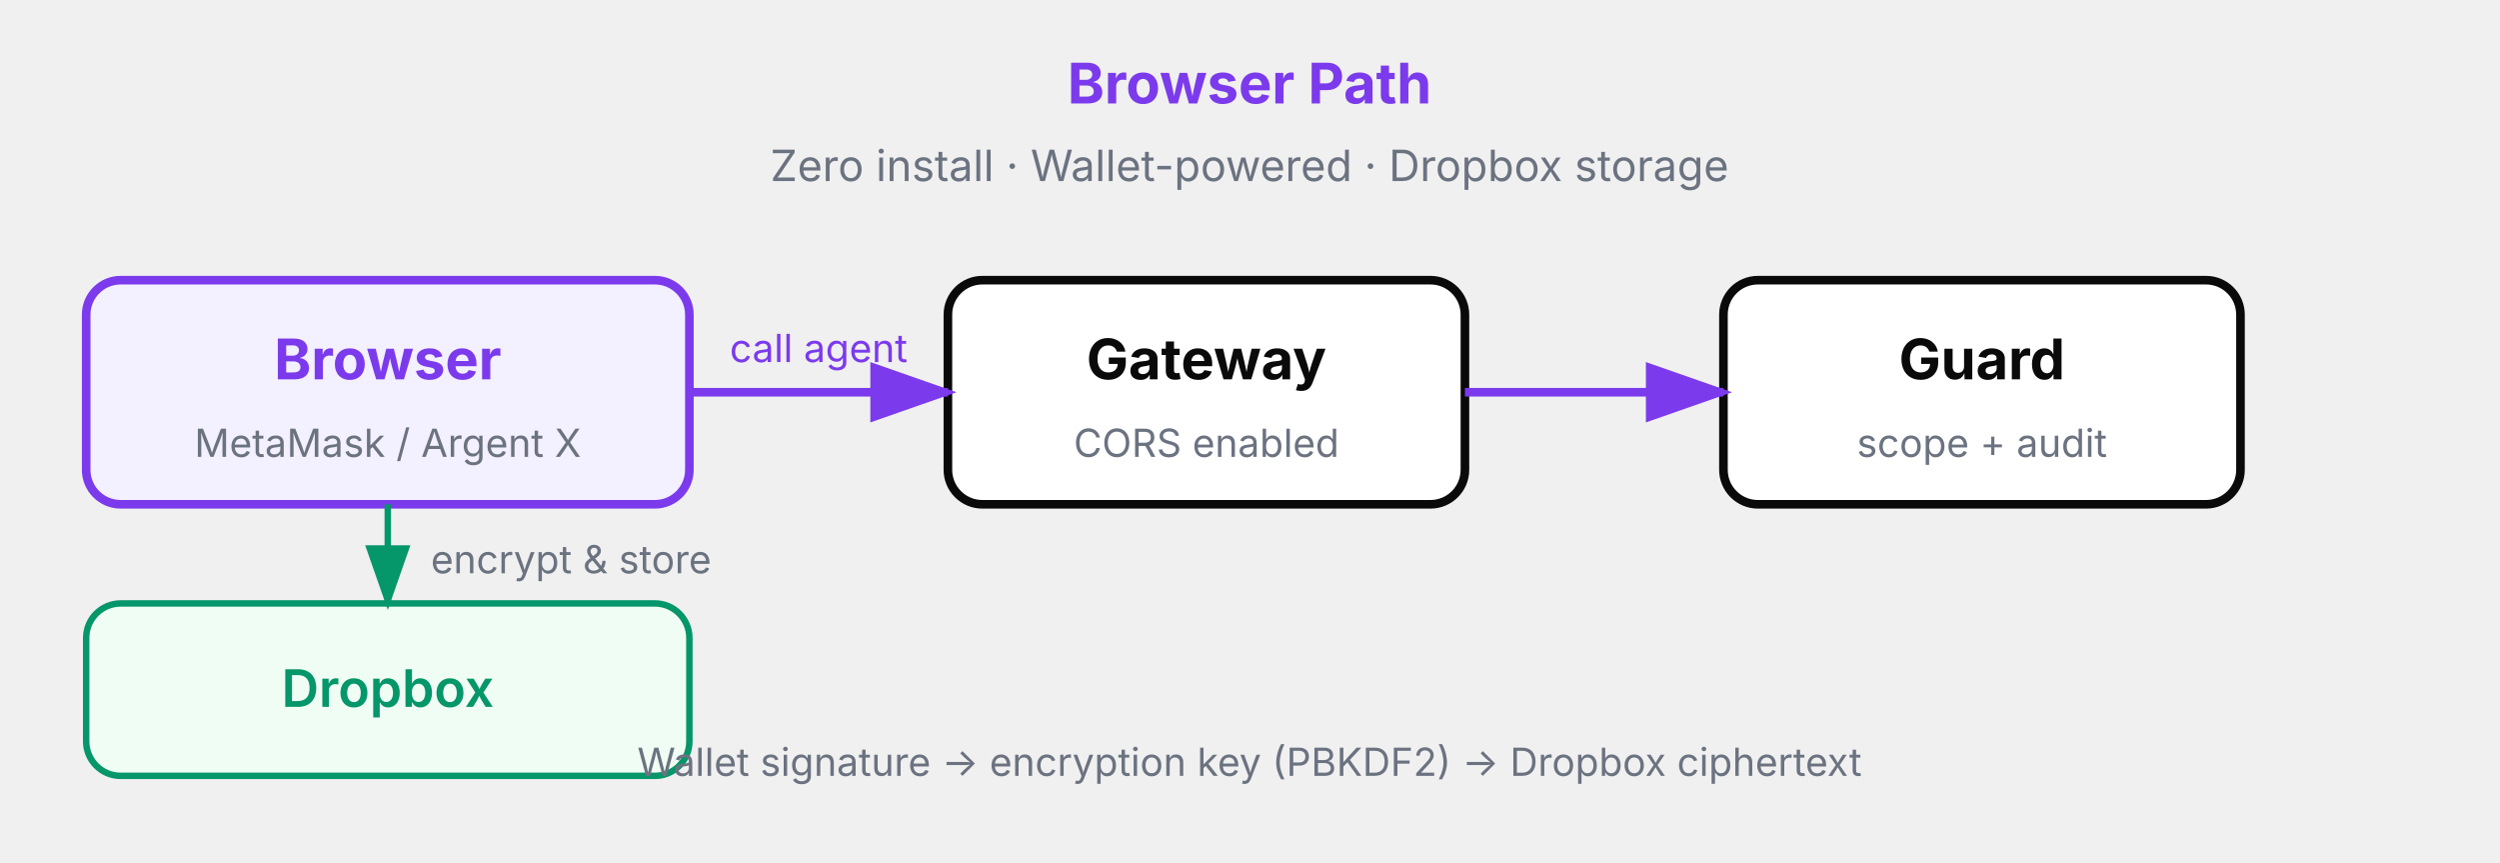
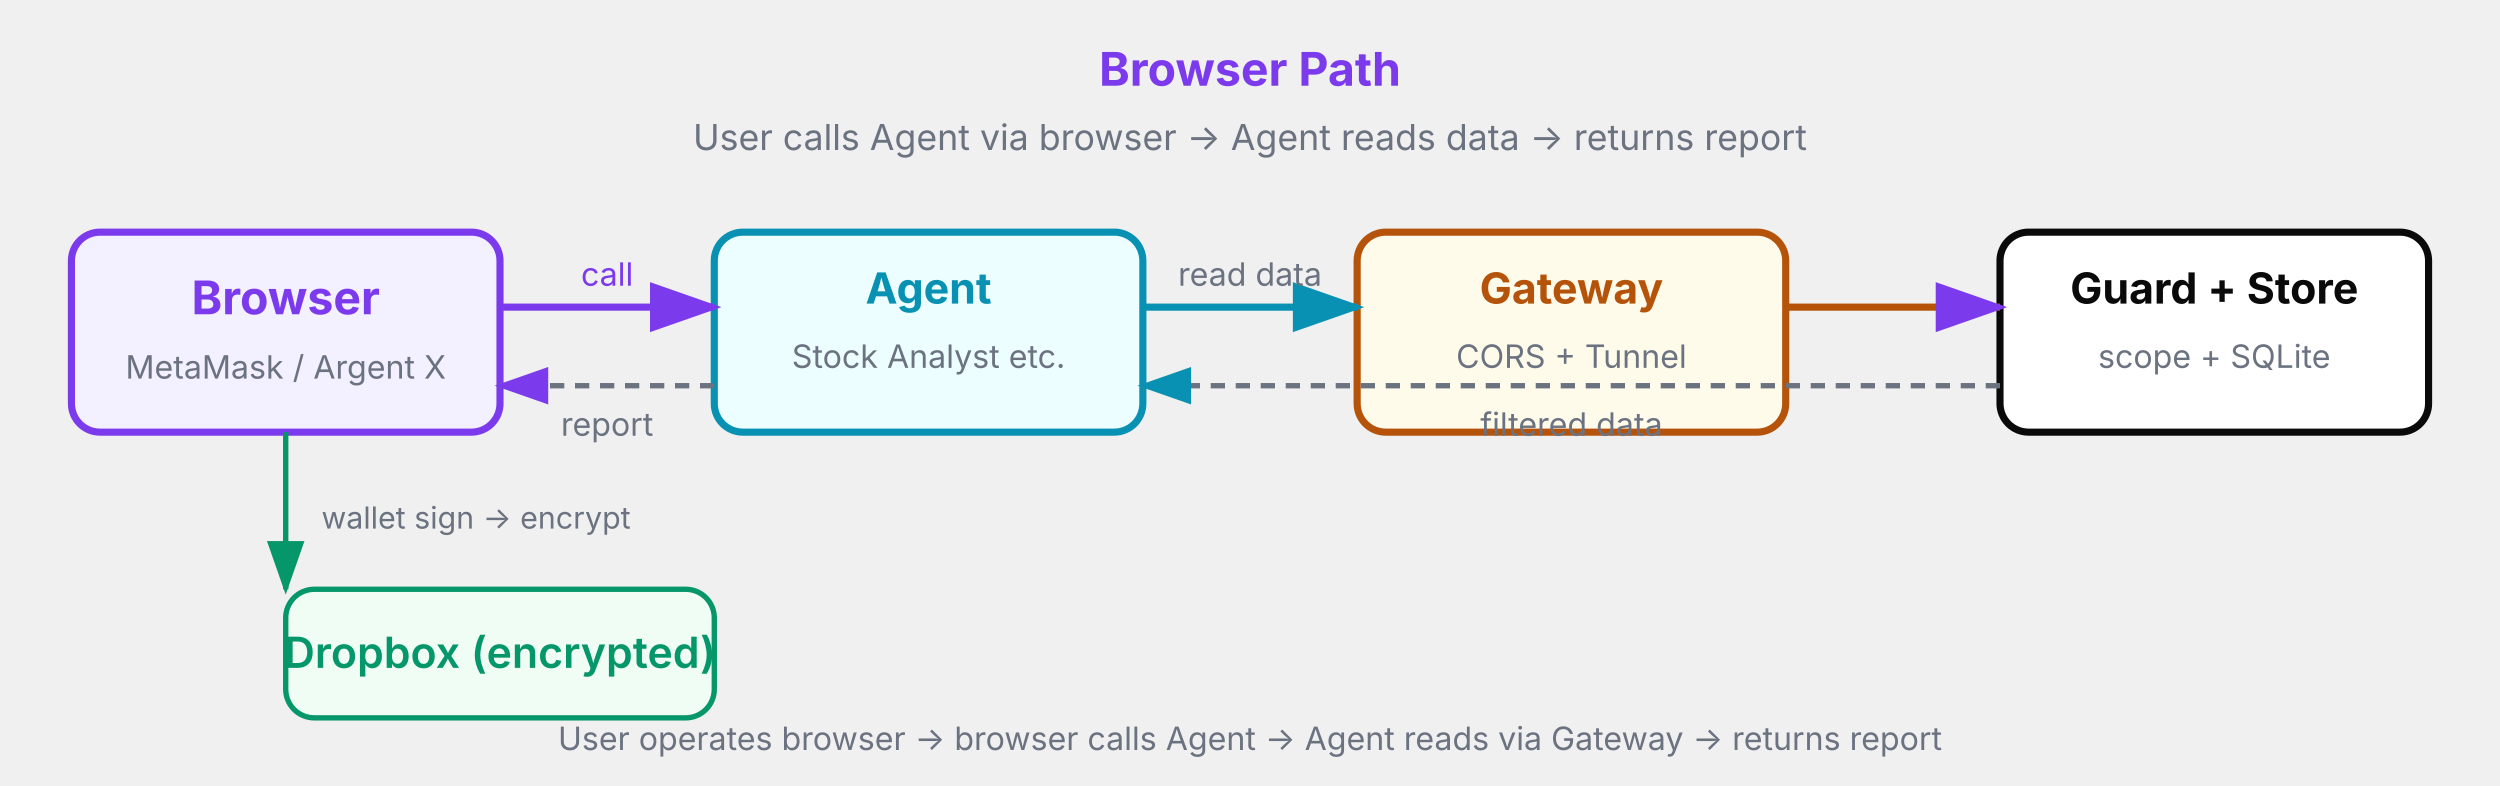
- <svg xmlns="http://www.w3.org/2000/svg" viewBox="0 0 580 200" role="img" aria-label="Browser path">
+ <svg xmlns="http://www.w3.org/2000/svg" viewBox="0 0 700 220" role="img" aria-label="Browser path">
  <defs>
    <marker id="a" markerWidth="10" markerHeight="7" refX="9" refY="3.5" orient="auto">
      <polygon points="0 0,10 3.5,0 7" fill="#7C3AED" />
    </marker>
    <marker id="g" markerWidth="10" markerHeight="7" refX="9" refY="3.5" orient="auto">
      <polygon points="0 0,10 3.5,0 7" fill="#059669" />
    </marker>
+     <marker id="b" markerWidth="10" markerHeight="7" refX="9" refY="3.5" orient="auto">
+       <polygon points="0 0,10 3.5,0 7" fill="#0891B2" />
+     </marker>
  </defs>
-   <text x="290" y="24" text-anchor="middle" fill="#7C3AED" font-size="13" font-family="Inter, system-ui, sans-serif" font-weight="700">Browser Path</text>
-   <text x="290" y="42" text-anchor="middle" fill="#6B7280" font-size="10" font-family="Inter, system-ui, sans-serif">Zero install · Wallet-powered · Dropbox storage</text>
-   <rect x="20" y="65" width="140" height="52" rx="8" fill="#F3F0FF" stroke="#7C3AED" stroke-width="2" />
-   <text x="90" y="88" text-anchor="middle" fill="#7C3AED" font-size="13" font-family="Inter, system-ui, sans-serif" font-weight="700">Browser</text>
-   <text x="90" y="106" text-anchor="middle" fill="#6B7280" font-size="9" font-family="Inter, system-ui, sans-serif">MetaMask / Argent X</text>
-   <rect x="20" y="140" width="140" height="40" rx="8" fill="#F0FDF4" stroke="#059669" stroke-width="1.5" />
-   <text x="90" y="164" text-anchor="middle" fill="#059669" font-size="12" font-family="Inter, system-ui, sans-serif" font-weight="600">Dropbox</text>
-   <rect x="220" y="65" width="120" height="52" rx="8" fill="#FFFFFF" stroke="#0A0A0A" stroke-width="2" />
-   <text x="280" y="88" text-anchor="middle" fill="#0A0A0A" font-size="13" font-family="Inter, system-ui, sans-serif" font-weight="700">Gateway</text>
-   <text x="280" y="106" text-anchor="middle" fill="#6B7280" font-size="9" font-family="Inter, system-ui, sans-serif">CORS enabled</text>
-   <rect x="400" y="65" width="120" height="52" rx="8" fill="#FFFFFF" stroke="#0A0A0A" stroke-width="2" />
-   <text x="460" y="88" text-anchor="middle" fill="#0A0A0A" font-size="13" font-family="Inter, system-ui, sans-serif" font-weight="700">Guard</text>
-   <text x="460" y="106" text-anchor="middle" fill="#6B7280" font-size="9" font-family="Inter, system-ui, sans-serif">scope + audit</text>
-   <line x1="90" y1="117" x2="90" y2="140" stroke="#059669" stroke-width="1.5" marker-end="url(#g)" />
-   <text x="100" y="133" text-anchor="start" fill="#6B7280" font-size="9" font-family="Inter, system-ui, sans-serif">encrypt &amp; store</text>
-   <line x1="160" y1="91" x2="220" y2="91" stroke="#7C3AED" stroke-width="2" marker-end="url(#a)" />
-   <text x="190" y="84" text-anchor="middle" fill="#7C3AED" font-size="9" font-family="Inter, system-ui, sans-serif">call agent</text>
-   <line x1="340" y1="91" x2="400" y2="91" stroke="#7C3AED" stroke-width="2" marker-end="url(#a)" />
-   <text x="290" y="180" text-anchor="middle" fill="#6B7280" font-size="9" font-family="Inter, system-ui, sans-serif">Wallet signature → encryption key (PBKDF2) → Dropbox ciphertext</text>
+   <text x="350" y="24" text-anchor="middle" fill="#7C3AED" font-size="13" font-family="Inter, system-ui, sans-serif" font-weight="700">Browser Path</text>
+   <text x="350" y="42" text-anchor="middle" fill="#6B7280" font-size="10" font-family="Inter, system-ui, sans-serif">User calls Agent via browser → Agent reads data → returns report</text>
+   <rect x="20" y="65" width="120" height="56" rx="8" fill="#F3F0FF" stroke="#7C3AED" stroke-width="2" />
+   <text x="80" y="88" text-anchor="middle" fill="#7C3AED" font-size="13" font-family="Inter, system-ui, sans-serif" font-weight="700">Browser</text>
+   <text x="80" y="106" text-anchor="middle" fill="#6B7280" font-size="9" font-family="Inter, system-ui, sans-serif">MetaMask / Argent X</text>
+   <rect x="200" y="65" width="120" height="56" rx="8" fill="#ECFEFF" stroke="#0891B2" stroke-width="2" />
+   <text x="260" y="85" text-anchor="middle" fill="#0891B2" font-size="12" font-family="Inter, system-ui, sans-serif" font-weight="700">Agent</text>
+   <text x="260" y="103" text-anchor="middle" fill="#6B7280" font-size="9" font-family="Inter, system-ui, sans-serif">Stock Analyst etc.</text>
+   <rect x="380" y="65" width="120" height="56" rx="8" fill="#FFFBEB" stroke="#B45309" stroke-width="2" />
+   <text x="440" y="85" text-anchor="middle" fill="#B45309" font-size="12" font-family="Inter, system-ui, sans-serif" font-weight="700">Gateway</text>
+   <text x="440" y="103" text-anchor="middle" fill="#6B7280" font-size="9" font-family="Inter, system-ui, sans-serif">CORS + Tunnel</text>
+   <rect x="560" y="65" width="120" height="56" rx="8" fill="#FFFFFF" stroke="#0A0A0A" stroke-width="2" />
+   <text x="620" y="85" text-anchor="middle" fill="#0A0A0A" font-size="12" font-family="Inter, system-ui, sans-serif" font-weight="700">Guard + Store</text>
+   <text x="620" y="103" text-anchor="middle" fill="#6B7280" font-size="9" font-family="Inter, system-ui, sans-serif">scope + SQLite</text>
+   <rect x="80" y="165" width="120" height="36" rx="8" fill="#F0FDF4" stroke="#059669" stroke-width="1.5" />
+   <text x="140" y="187" text-anchor="middle" fill="#059669" font-size="12" font-family="Inter, system-ui, sans-serif" font-weight="600">Dropbox (encrypted)</text>
+   <line x1="140" y1="86" x2="200" y2="86" stroke="#7C3AED" stroke-width="2" marker-end="url(#a)" />
+   <text x="170" y="80" text-anchor="middle" fill="#7C3AED" font-size="9" font-family="Inter, system-ui, sans-serif">call</text>
+   <line x1="320" y1="86" x2="380" y2="86" stroke="#0891B2" stroke-width="2" marker-end="url(#b)" />
+   <text x="350" y="80" text-anchor="middle" fill="#6B7280" font-size="9" font-family="Inter, system-ui, sans-serif">read data</text>
+   <line x1="500" y1="86" x2="560" y2="86" stroke="#B45309" stroke-width="2" marker-end="url(#a)" />
+   <line x1="560" y1="108" x2="320" y2="108" stroke="#6B7280" stroke-width="1.5" stroke-dasharray="4 3" marker-end="url(#b)" />
+   <text x="440" y="122" text-anchor="middle" fill="#6B7280" font-size="9" font-family="Inter, system-ui, sans-serif">filtered data</text>
+   <line x1="200" y1="108" x2="140" y2="108" stroke="#6B7280" stroke-width="1.5" stroke-dasharray="4 3" marker-end="url(#a)" />
+   <text x="170" y="122" text-anchor="middle" fill="#6B7280" font-size="9" font-family="Inter, system-ui, sans-serif">report</text>
+   <line x1="80" y1="121" x2="80" y2="165" stroke="#059669" stroke-width="1.5" marker-end="url(#g)" />
+   <text x="90" y="148" text-anchor="start" fill="#6B7280" font-size="8.5" font-family="Inter, system-ui, sans-serif">wallet sign → encrypt</text>
+   <text x="350" y="210" text-anchor="middle" fill="#6B7280" font-size="9" font-family="Inter, system-ui, sans-serif">User operates browser → browser calls Agent → Agent reads via Gateway → returns report</text>
</svg>
